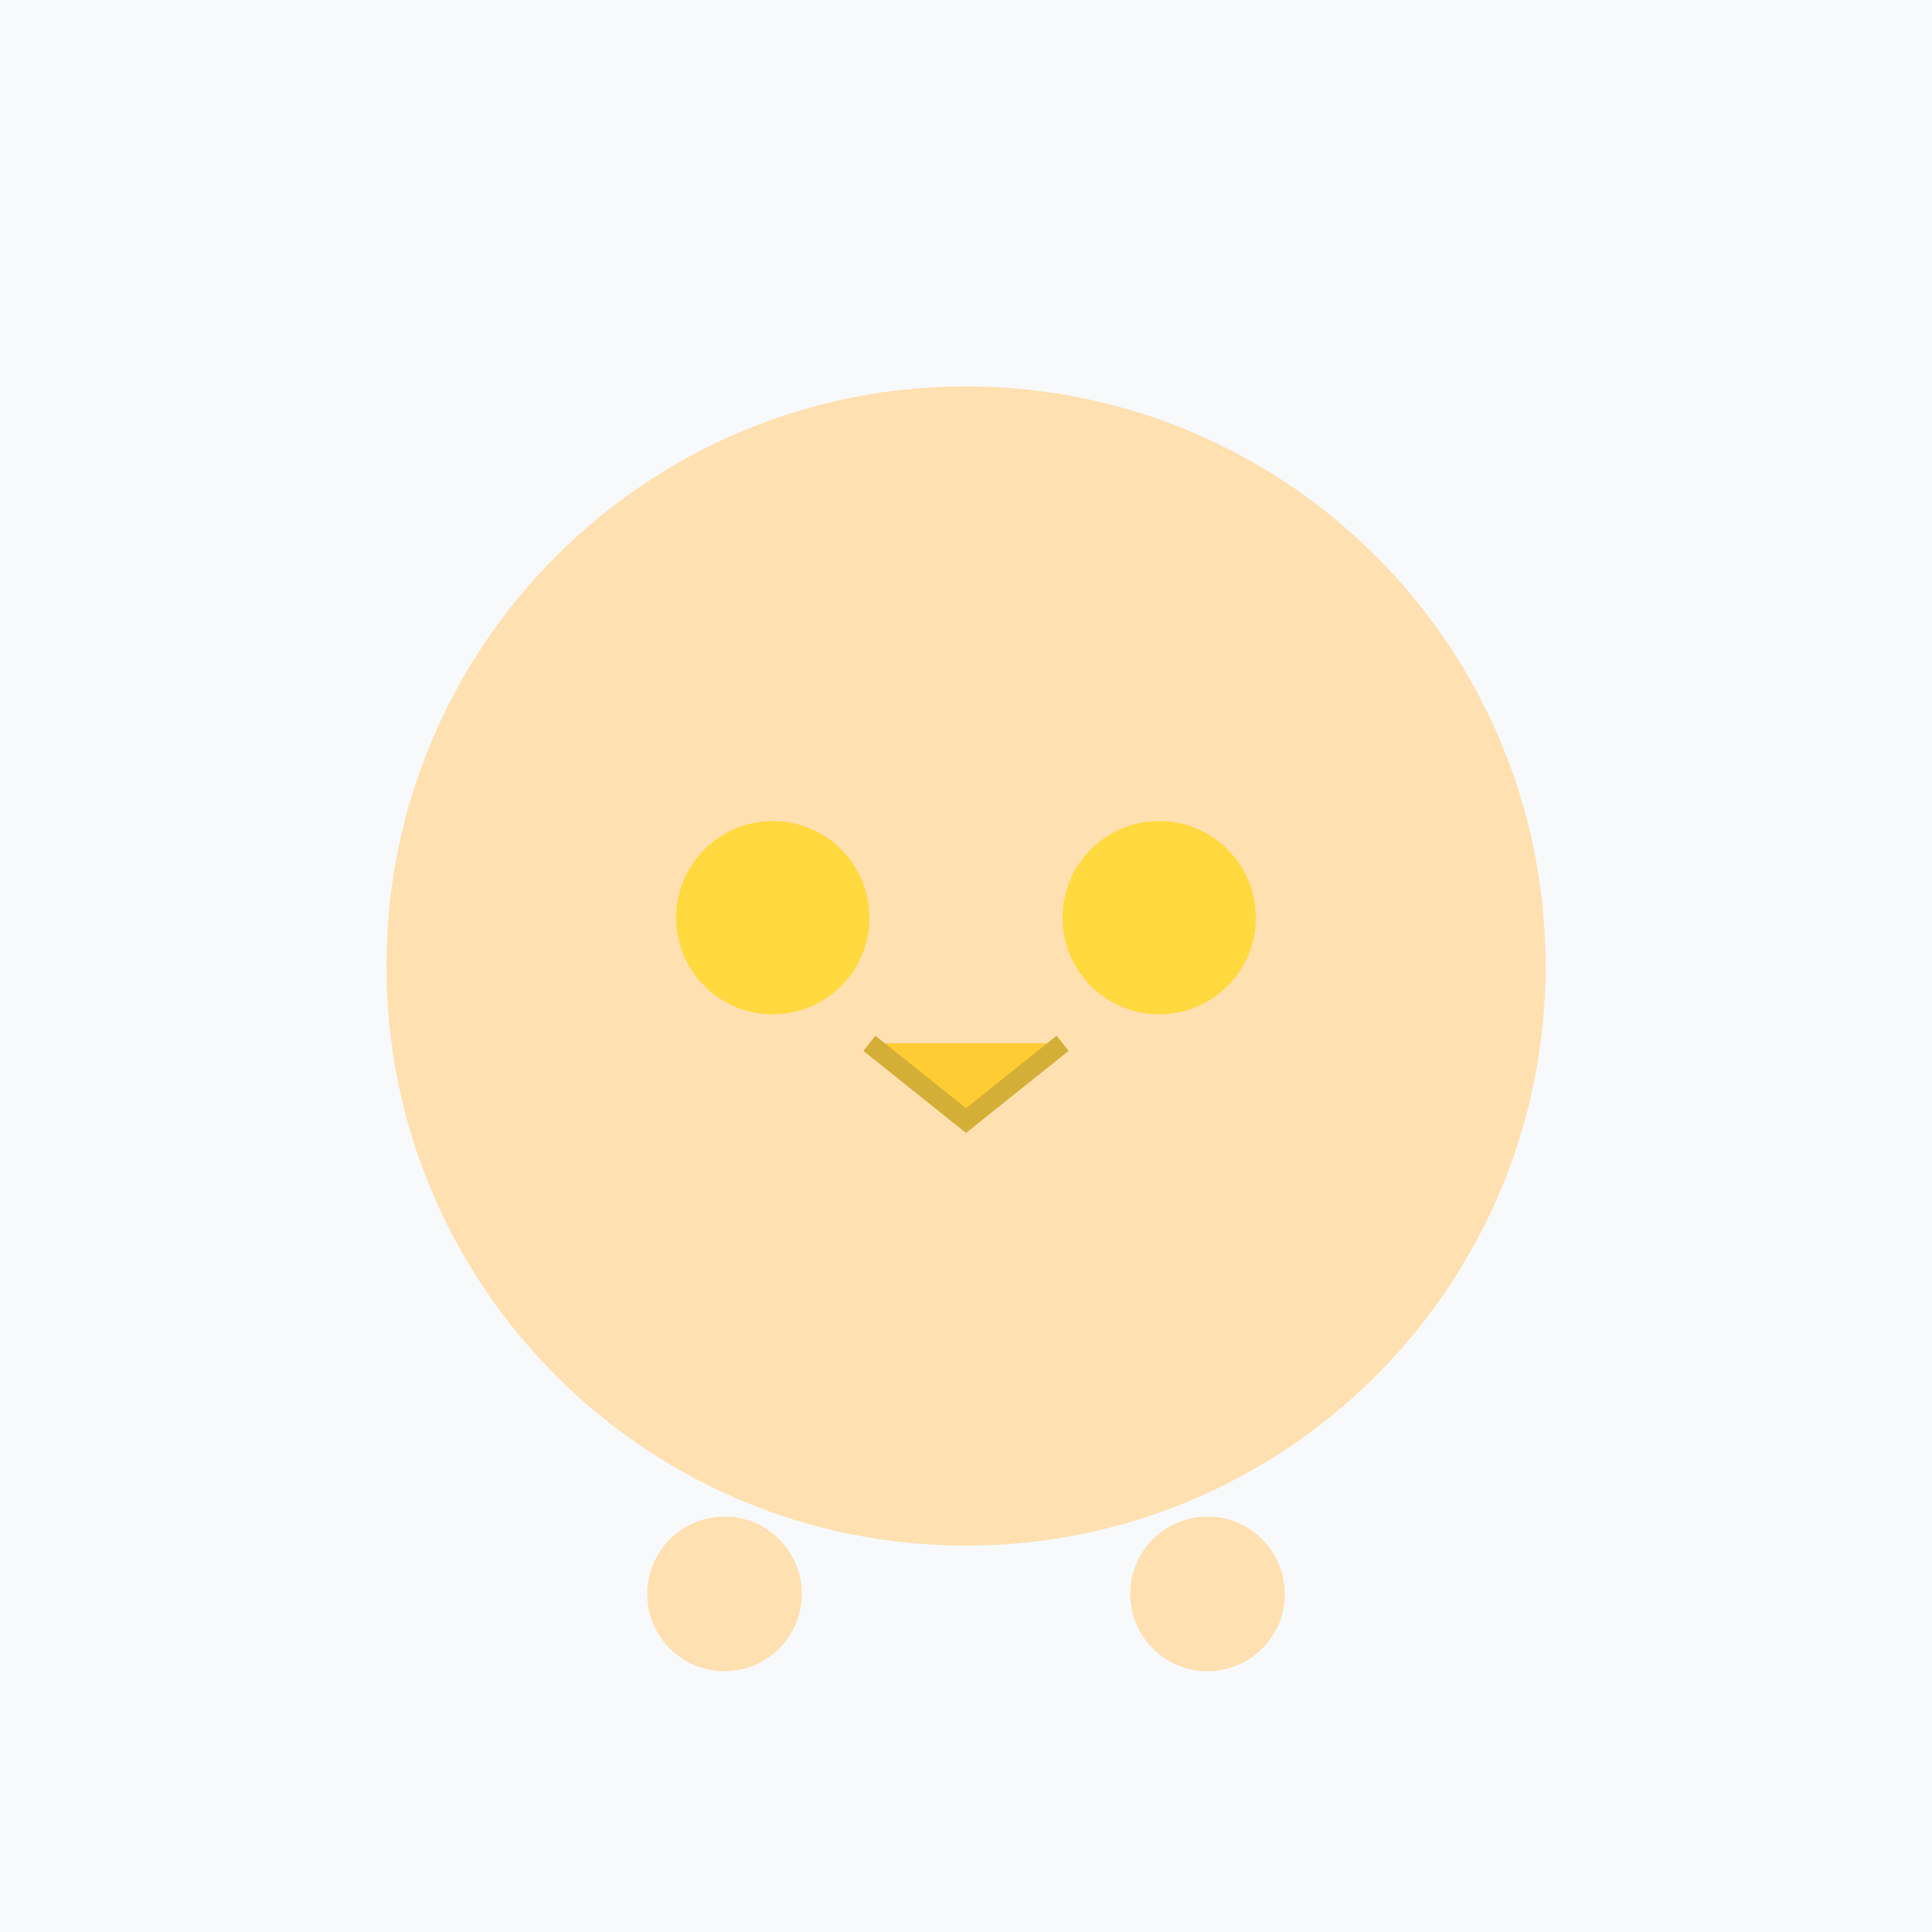
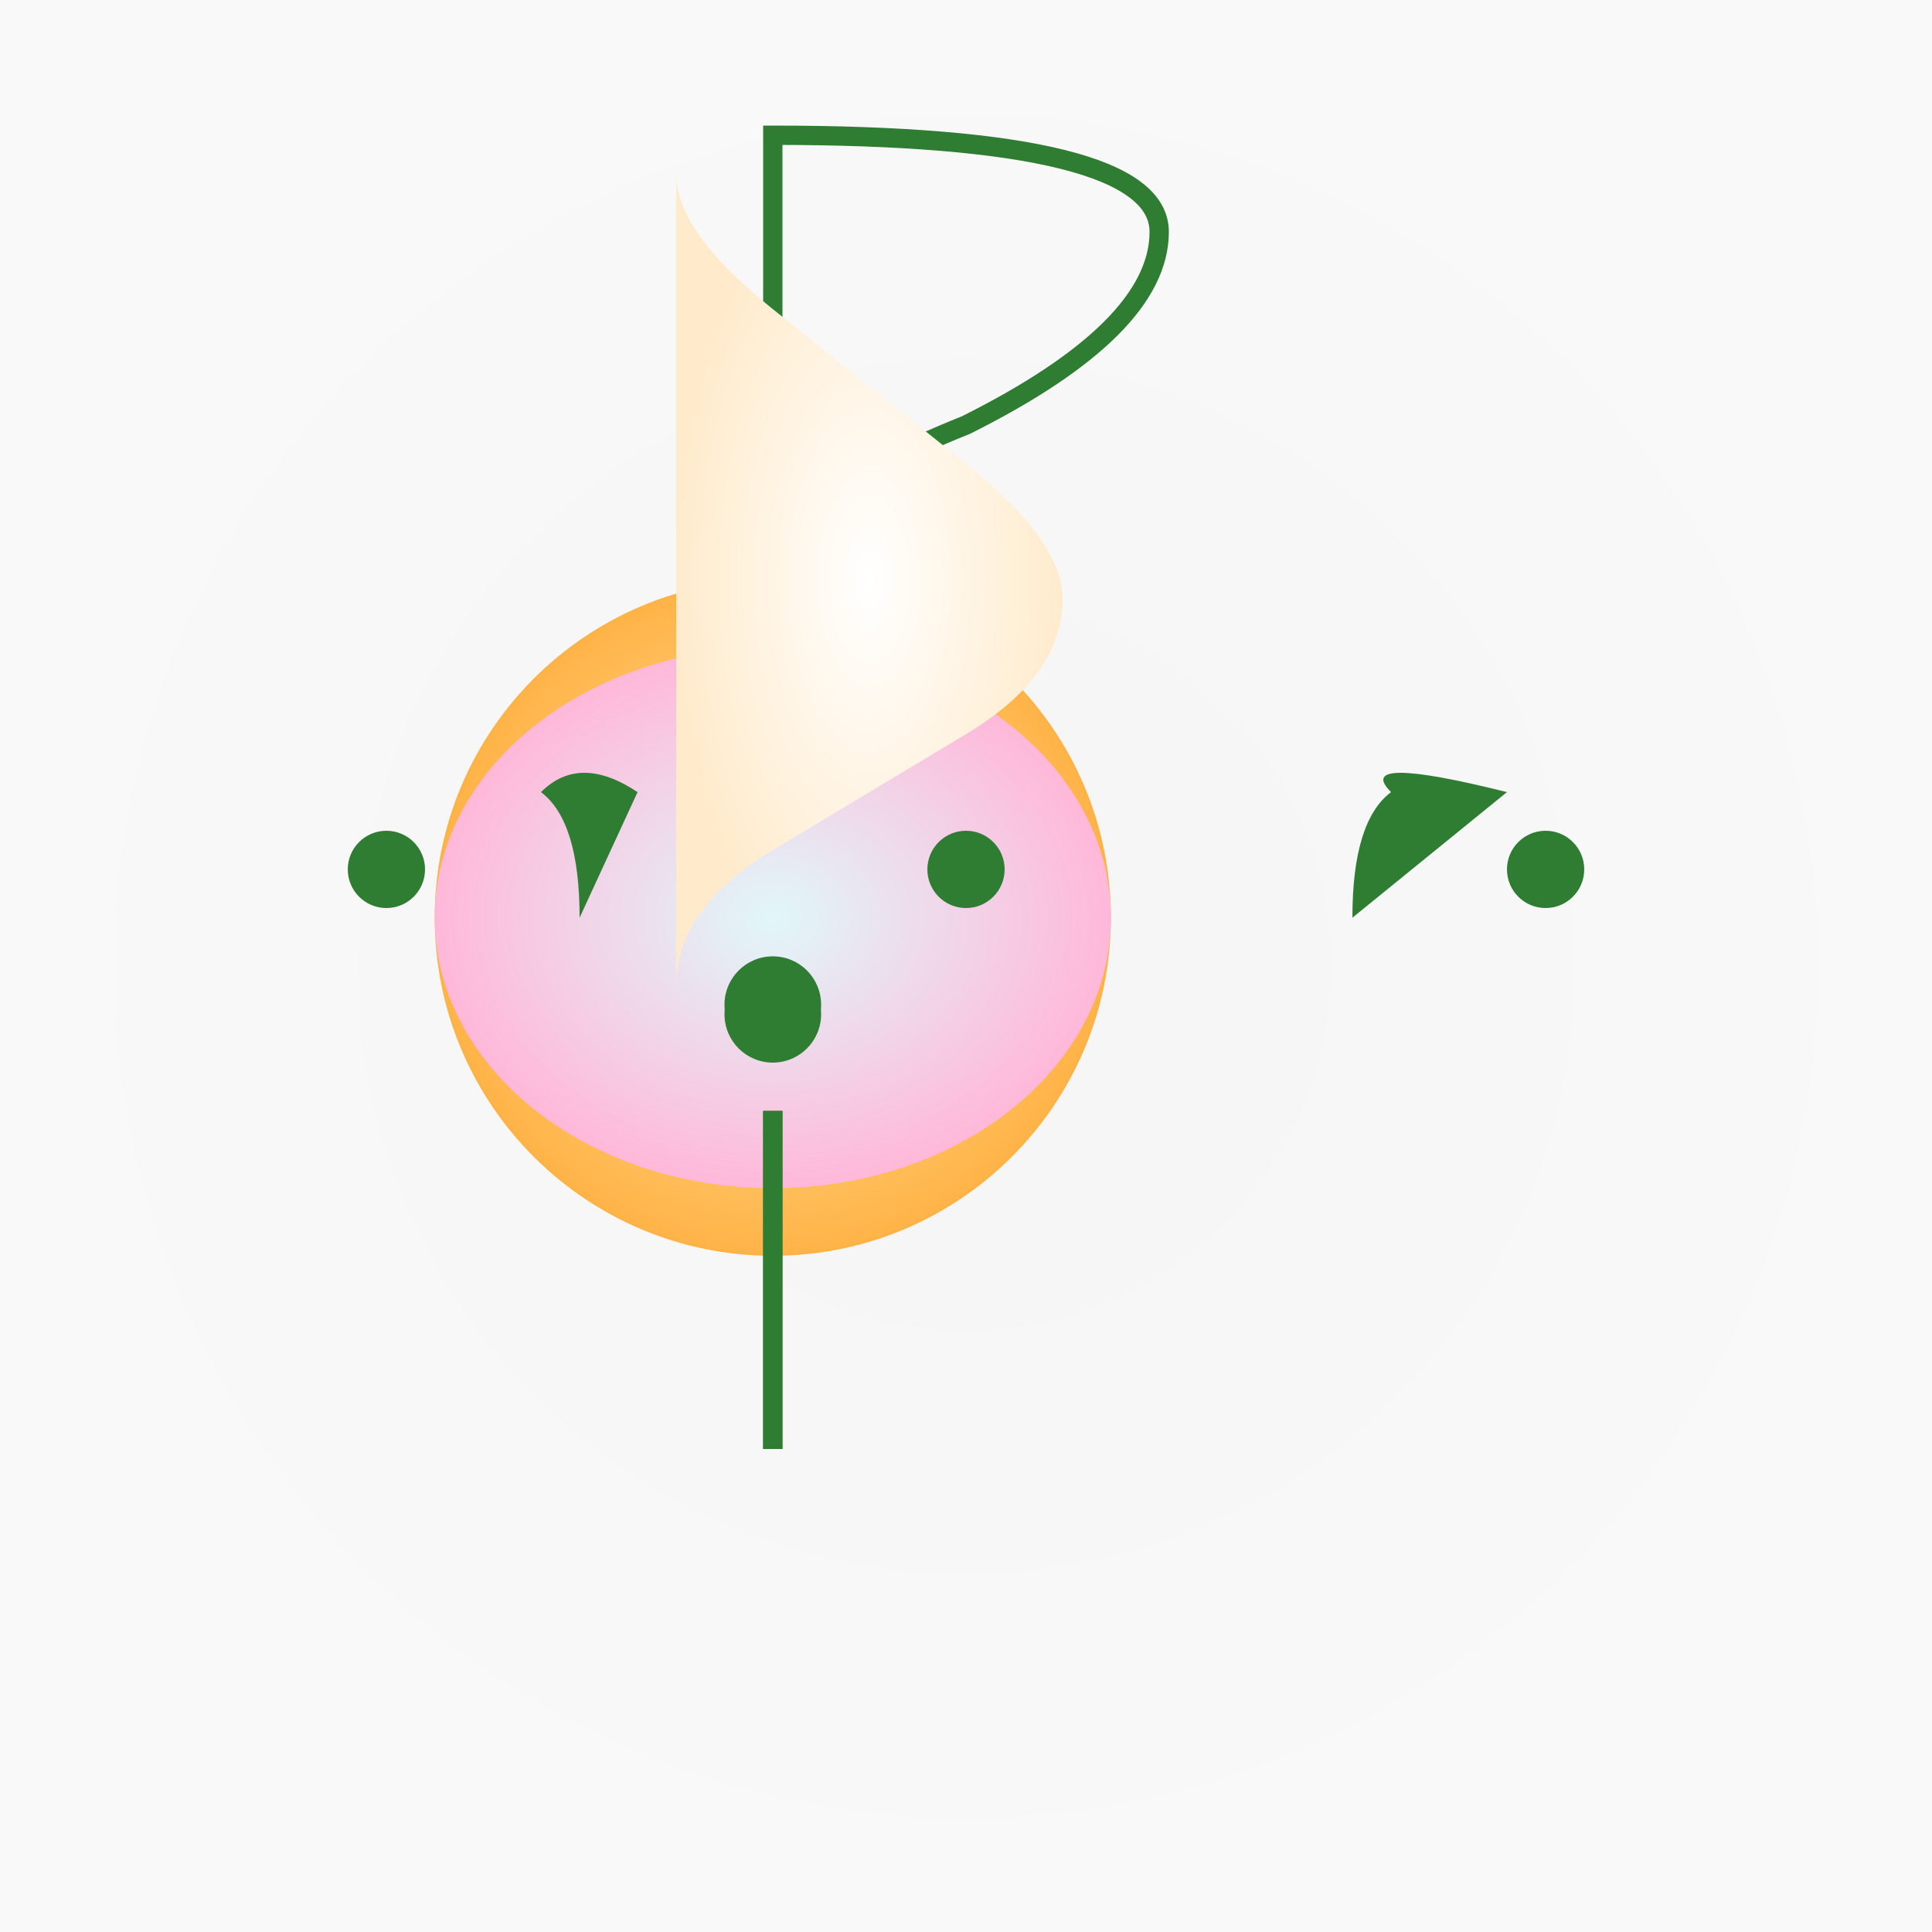
<svg xmlns="http://www.w3.org/2000/svg" width="200" height="200" viewBox="0 0 200 200">
-   <rect width="200" height="200" fill="#f7f9fb" />
-   <circle cx="100" cy="100" r="60" fill="#ffe0b0" />
-   <polygon points="70,95 90,95 100,110" fill="#ffe0b0" />
-   <polygon points="130,95 150,95 100,110" fill="#ffe0b0" />
-   <circle cx="80" cy="95" r="10" fill="#ffd93d" />
-   <circle cx="120" cy="95" r="10" fill="#ffd93d" />
-   <path d="M90,108 L100,116 L110,108" fill="#ffcc33" stroke="#d4af37" stroke-width="2" />
-   <circle cx="75" cy="165" r="8" fill="#ffe0b0" />
-   <circle cx="125" cy="165" r="8" fill="#ffe0b0" />
-   <path d="M100,135 Q100,120 90,110" fill="#ffe0b0" />
+   <defs>
+     <radialGradient id="bg" cx="50%" cy="50%" r="50%">
+       <stop offset="0%" stop-color="#f5f5f5" />
+       <stop offset="100%" stop-color="#faf9f9" />
+     </radialGradient>
+     <radialGradient id="head" cx="50%" cy="50%" r="50%">
+       <stop offset="0%" stop-color="#ffe8a8" />
+       <stop offset="100%" stop-color="#ffb347" />
+     </radialGradient>
+     <radialGradient id="body" cx="50%" cy="50%" r="50%">
+       <stop offset="0%" stop-color="#e0f7fa" />
+       <stop offset="100%" stop-color="#ffb8d9" />
+     </radialGradient>
+     <radialGradient id="smile" cx="50%" cy="50%" r="50%">
+       <stop offset="0%" stop-color="#fff" />
+       <stop offset="100%" stop-color="#ffebcc" />
+     </radialGradient>
+   </defs>
+   <rect x="0" y="0" width="200" height="200" fill="url(#bg)" />
+   <circle cx="80" cy="95" r="35" fill="url(#head)" />
+   <ellipse cx="80" cy="95" rx="35" ry="28" fill="url(#body)" />
+   <path d="M80,60 Q80,52 100,44 Q120,34 120,24 Q120,14 80,14 Z" fill="none" stroke="#2e7d32" stroke-width="2" />
+   <line x1="80" y1="115" x2="80" y2="150" stroke="#2e7d32" stroke-width="2" />
+   <line x1="80" y1="115" x2="80" y2="150" stroke="#2e7d32" stroke-width="2" />
+   <path d="M60,95 Q60,85 56,82 Q60,78 66,82 Z" fill="#2e7d32" />
+   <path d="M140,95 Q140,85 144,82 Q140,78 156,82 Z" fill="#2e7d32" />
+   <circle cx="80" cy="104" r="5" fill="#2e7d32" />
+   <circle cx="80" cy="105" r="5" fill="#2e7d32" />
+   <path d="M70,102 Q70,94 80,88 Q90,82 100,76 Q110,70 110,62 Q110,56 100,48 Q90,40 80,32 Q70,24 70,18 Z" fill="url(#smile)" />
+   <circle cx="40" cy="90" r="4" fill="#2e7d32" />
+   <circle cx="100" cy="90" r="4" fill="#2e7d32" />
+   <circle cx="160" cy="90" r="4" fill="#2e7d32" />
</svg>
